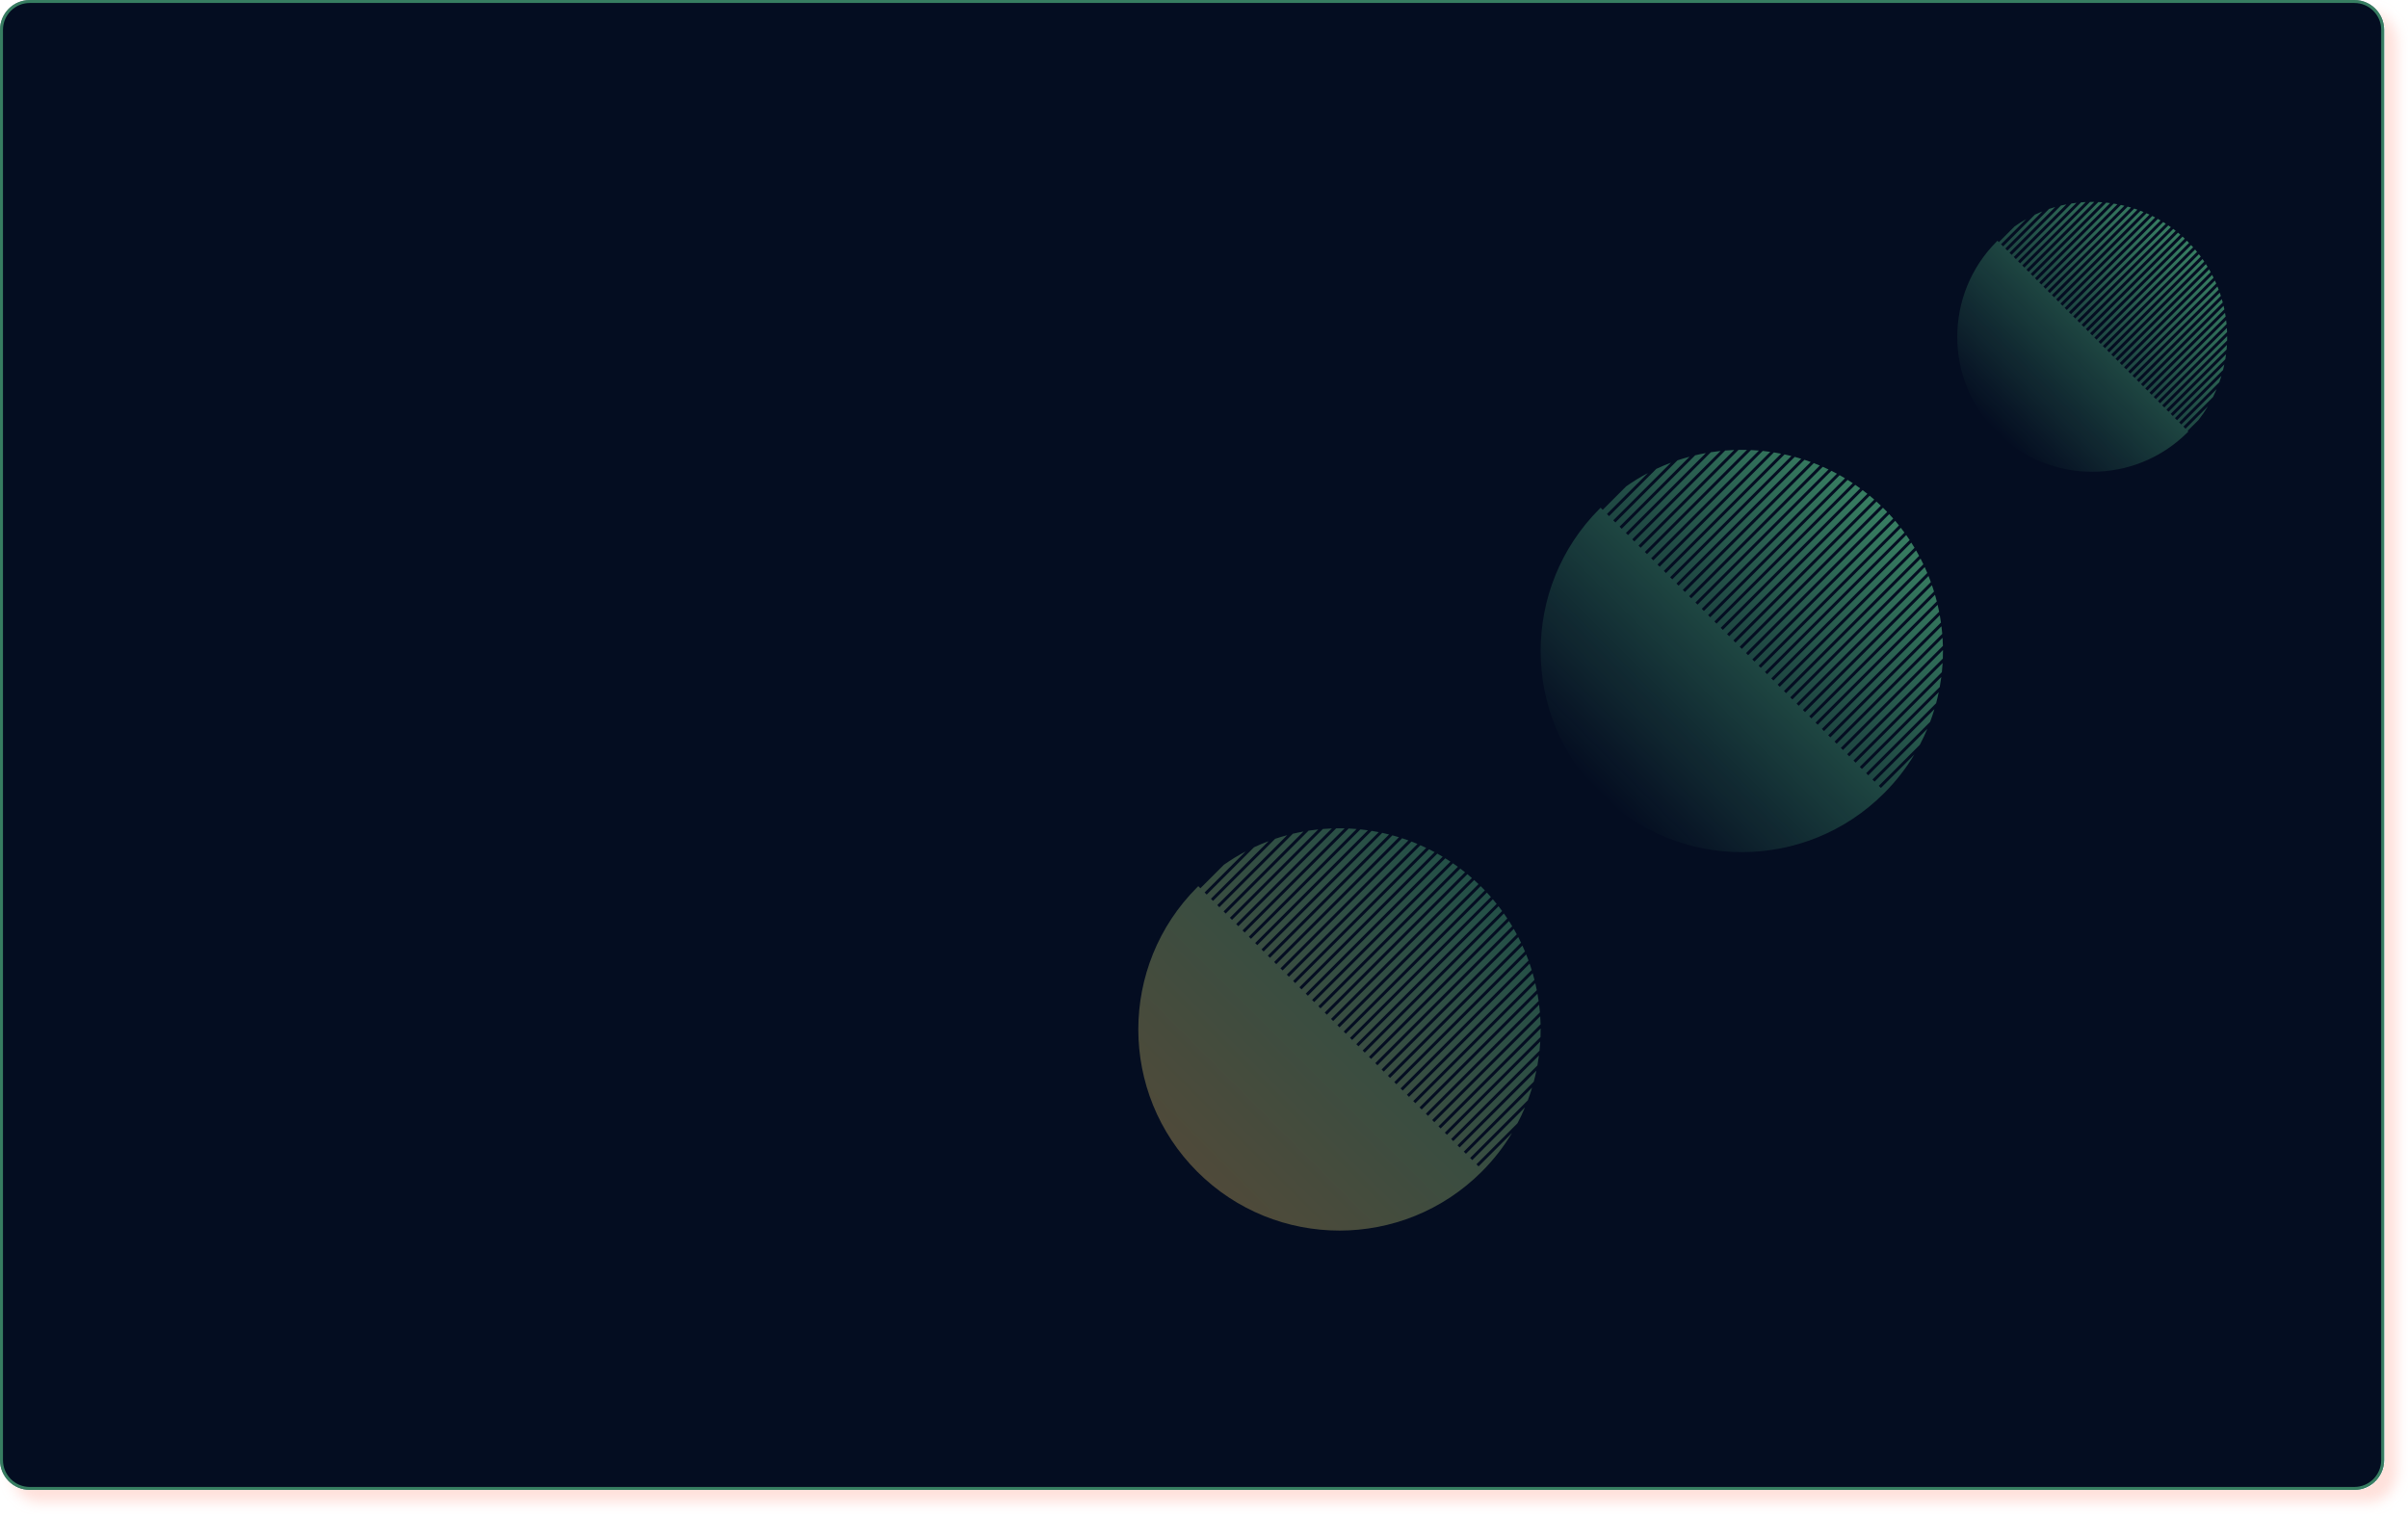
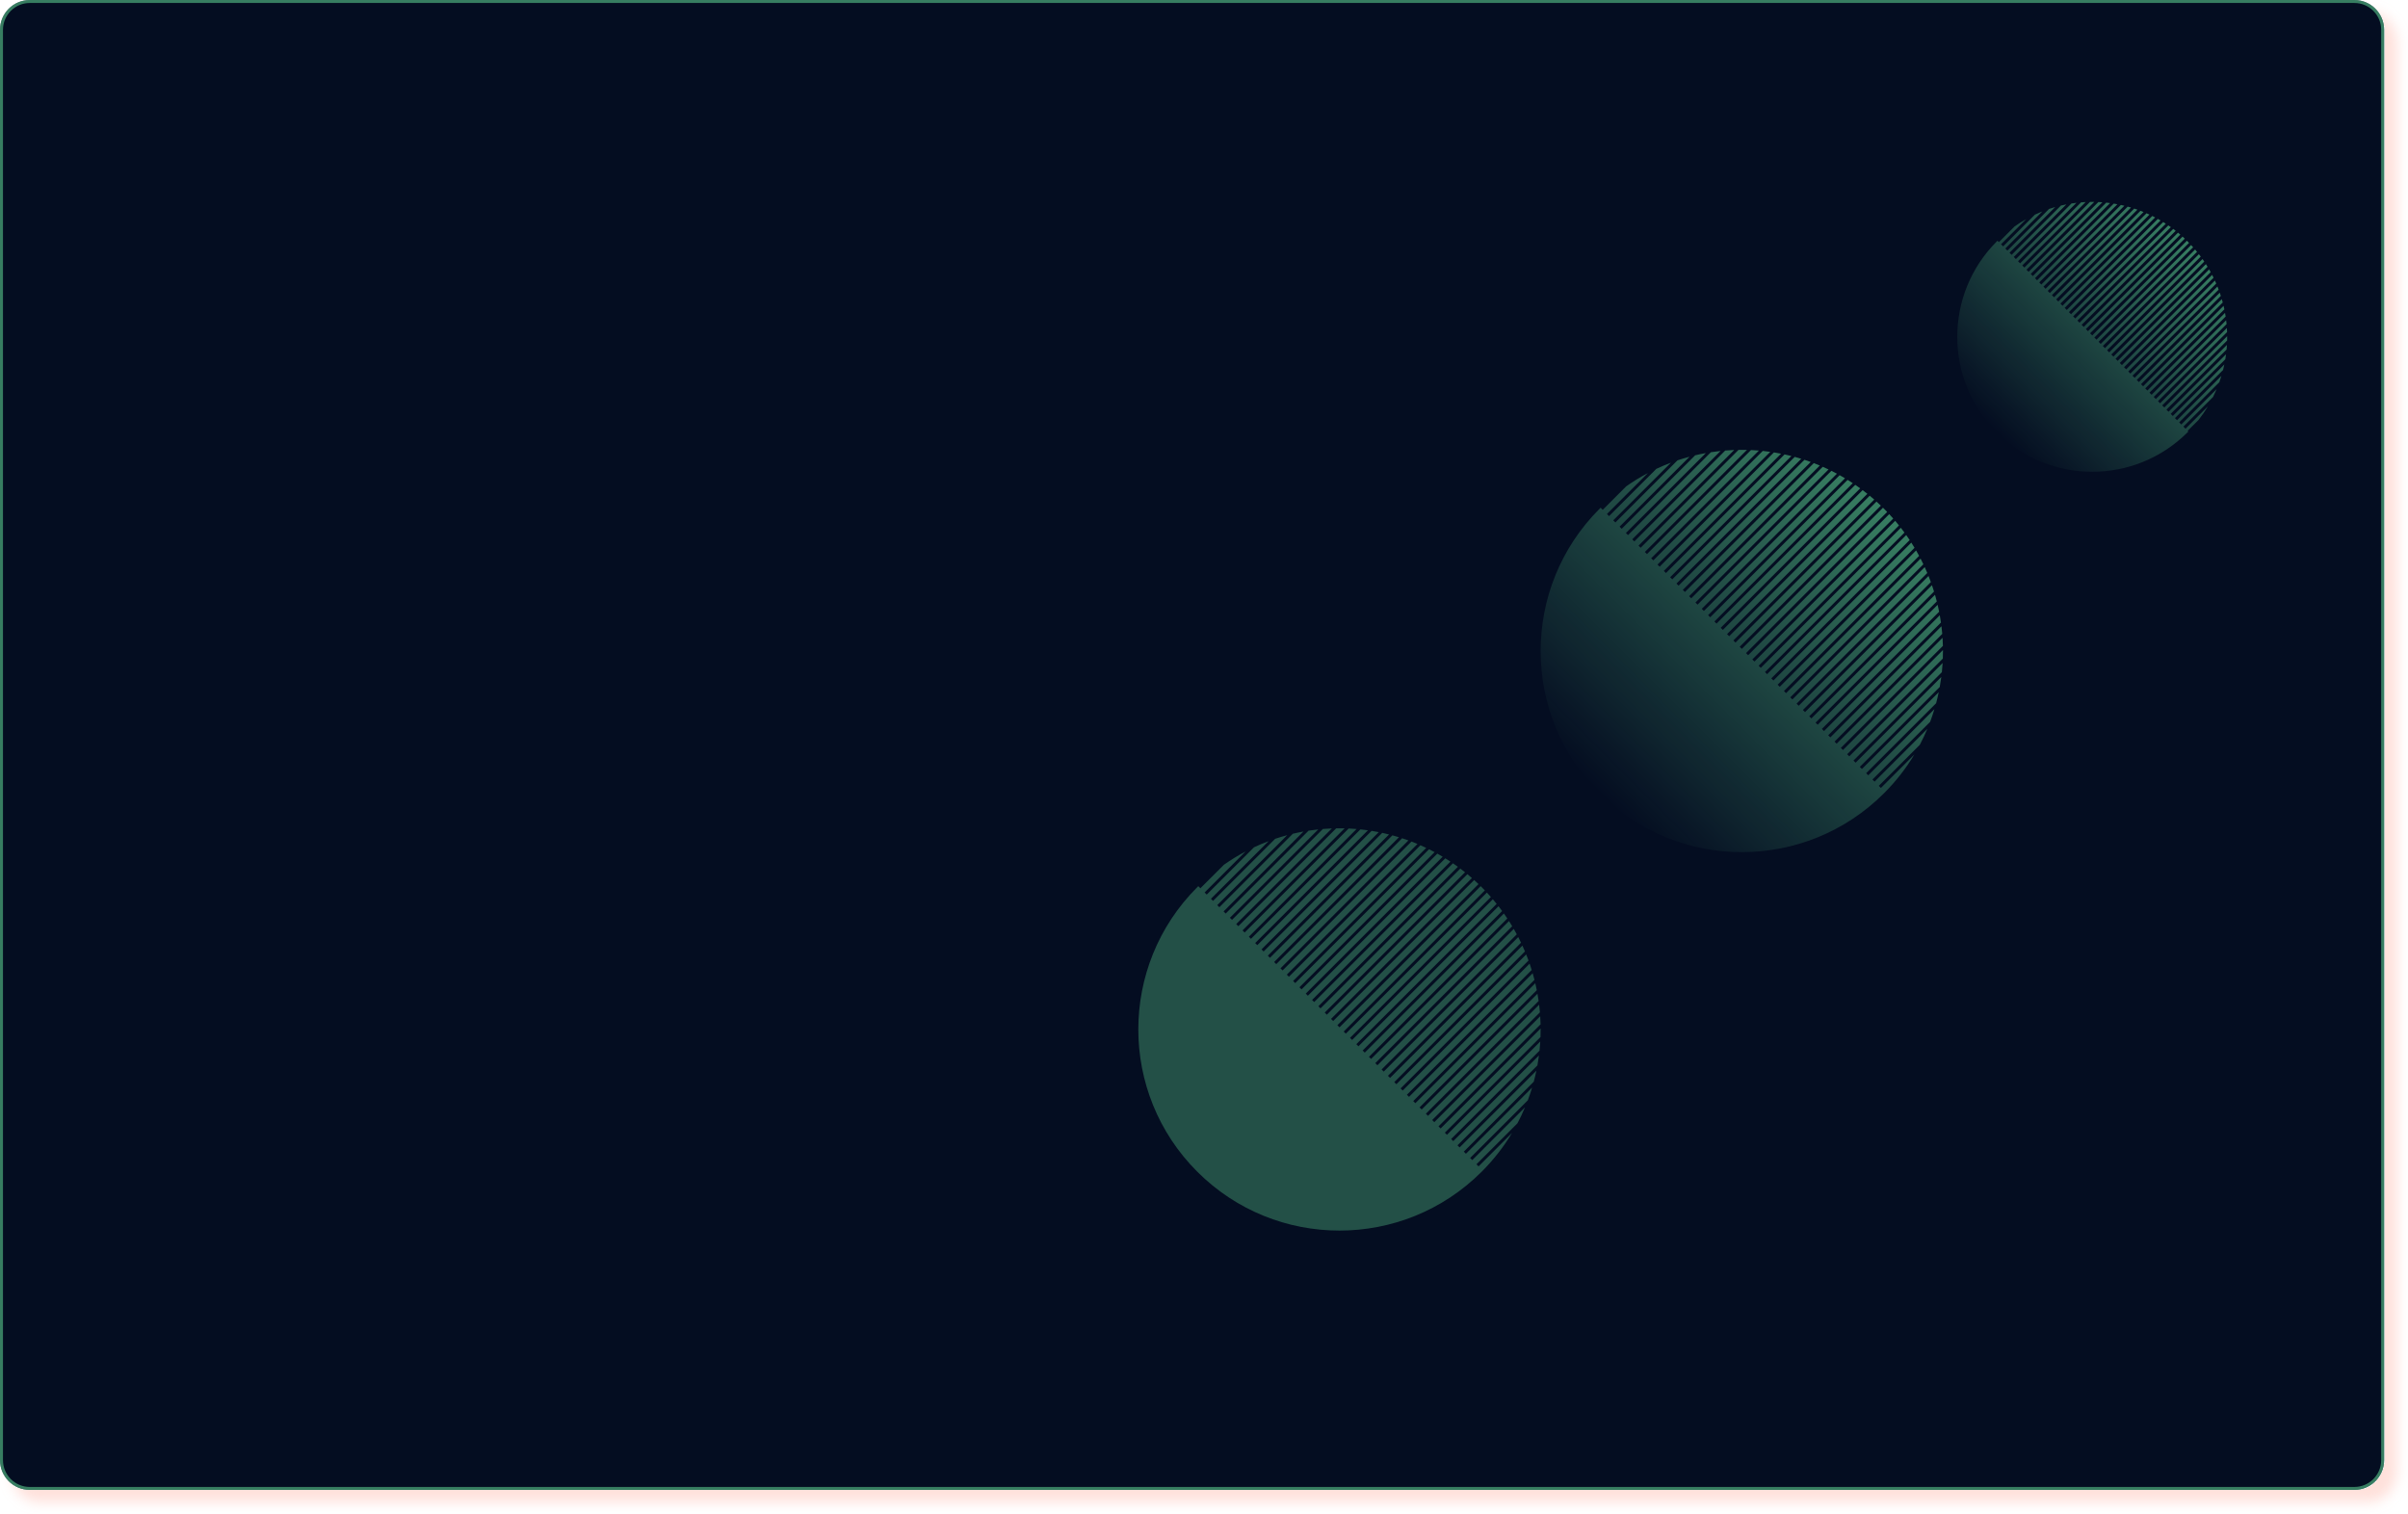
<svg xmlns="http://www.w3.org/2000/svg" width="808" height="508" viewBox="0 0 808 508" fill="none">
  <g filter="url(#filter0_d)">
    <rect width="800" height="500" rx="10" fill="#040D21" />
    <rect x="0.5" y="0.5" width="799" height="499" rx="9.5" stroke="url(#paint0_linear)" stroke-opacity="0.5" />
  </g>
  <path fill-rule="evenodd" clip-rule="evenodd" d="M632.189 170.73C632.544 171.084 632.893 171.442 633.238 171.802L585.874 219.167L586.581 219.874L633.925 172.53C634.381 173.02 634.828 173.516 635.267 174.016L587.995 221.288L588.702 221.995L635.922 174.775C636.357 175.287 636.784 175.803 637.201 176.324L590.116 223.409L590.823 224.116L637.825 177.115C638.239 177.648 638.644 178.186 639.04 178.728L592.238 225.53L592.945 226.238L639.631 179.551C640.023 180.107 640.407 180.666 640.78 181.23L594.359 227.652L595.066 228.359L641.338 182.087C641.709 182.665 642.069 183.247 642.42 183.833L596.48 229.773L597.187 230.48L642.944 184.724C643.291 185.325 643.628 185.931 643.956 186.54L598.602 231.894L599.309 232.602L644.444 187.466C644.767 188.092 645.08 188.722 645.383 189.356L600.723 234.016L601.43 234.723L645.834 190.319C646.133 190.97 646.42 191.626 646.697 192.284L602.844 236.137L603.551 236.844L647.109 193.287C647.381 193.965 647.642 194.647 647.891 195.333L604.966 238.258L605.673 238.966L648.261 196.377C648.506 197.084 648.738 197.795 648.958 198.509L607.087 240.38L607.794 241.087L649.284 199.597C649.498 200.336 649.699 201.077 649.888 201.822L609.208 242.501L609.915 243.208L650.165 202.958C650.347 203.731 650.514 204.506 650.668 205.284L611.329 244.622L612.037 245.329L650.893 206.473C651.038 207.284 651.169 208.096 651.285 208.91L613.451 246.744L614.158 247.451L651.45 210.159C651.555 211.011 651.644 211.865 651.717 212.721L615.572 248.865L616.279 249.572L651.815 214.036C651.874 214.937 651.915 215.84 651.938 216.742L617.693 250.986L618.401 251.693L651.959 218.135C651.963 219.094 651.947 220.053 651.911 221.011L619.815 253.108L620.522 253.815L651.839 222.497C651.778 223.526 651.693 224.554 651.585 225.58L621.936 255.229L622.643 255.936L651.397 227.183C651.252 228.302 651.079 229.418 650.878 230.53L624.057 257.35L624.764 258.057L650.536 232.286C650.277 233.529 649.983 234.767 649.653 235.997L626.179 259.472L626.886 260.179L649.091 237.974C648.658 239.41 648.177 240.835 647.647 242.246L628.3 261.593L629.007 262.3L646.715 244.593C645.953 246.408 645.109 248.197 644.182 249.954L630.421 263.714L631.128 264.421L642.354 253.196C639.571 257.827 636.182 262.196 632.189 266.189C605.829 292.55 563.09 292.55 536.73 266.189C510.369 239.829 510.369 197.09 536.73 170.73C536.848 170.612 536.966 170.494 537.085 170.377L537.79 171.083L545.668 163.206C548.024 161.548 550.462 160.058 552.965 158.737L539.205 172.497L539.912 173.205L555.783 157.333C557.391 156.579 559.022 155.892 560.673 155.272L541.326 174.619L542.033 175.326L562.869 154.49C564.209 154.038 565.561 153.631 566.921 153.266L543.447 176.74L544.154 177.447L568.814 152.788C570 152.507 571.192 152.258 572.389 152.041L545.569 178.861L546.276 179.569L574.088 151.756C575.169 151.589 576.253 151.448 577.339 151.334L547.69 180.983L548.397 181.69L578.899 151.187C579.901 151.105 580.904 151.045 581.908 151.007L549.811 183.104L550.518 183.811L583.361 150.968C584.3 150.953 585.238 150.957 586.177 150.981L551.933 185.225L552.64 185.933L587.543 151.029C588.429 151.07 589.314 151.127 590.198 151.202L554.054 187.347L554.761 188.054L591.49 151.324C592.331 151.412 593.171 151.515 594.009 151.634L556.175 189.468L556.882 190.175L595.237 151.82C596.038 151.949 596.838 152.093 597.635 152.251L558.296 191.589L559.004 192.296L598.807 152.493C599.573 152.659 600.336 152.839 601.097 153.031L560.418 193.711L561.125 194.418L602.217 153.325C602.951 153.525 603.682 153.736 604.41 153.961L562.539 195.832L563.246 196.539L605.483 154.302C606.187 154.532 606.888 154.774 607.586 155.028L564.66 197.953L565.368 198.66L608.616 155.412C609.292 155.671 609.965 155.941 610.635 156.222L566.782 200.075L567.489 200.782L611.624 156.647C612.274 156.932 612.921 157.229 613.563 157.536L568.903 202.196L569.61 202.903L614.514 157.999C615.14 158.31 615.761 158.631 616.379 158.963L571.024 204.317L571.731 205.024L617.293 159.463C617.895 159.798 618.492 160.144 619.086 160.499L573.146 206.439L573.853 207.146L619.965 161.034C620.544 161.393 621.118 161.761 621.688 162.139L575.267 208.56L575.974 209.267L622.533 162.708C623.09 163.089 623.643 163.479 624.19 163.879L577.388 210.681L578.095 211.388L625.003 164.481C625.538 164.884 626.069 165.297 626.595 165.718L579.51 212.803L580.217 213.51L627.374 166.352C627.889 166.777 628.398 167.21 628.903 167.652L581.631 214.924L582.338 215.631L629.651 168.318C630.145 168.764 630.633 169.218 631.117 169.681L583.752 217.045L584.459 217.752L631.834 170.377C631.953 170.494 632.071 170.612 632.189 170.73Z" fill="url(#paint1_linear)" fill-opacity="0.5" />
  <path fill-rule="evenodd" clip-rule="evenodd" d="M670.018 81.018C670.097 80.939 670.177 80.86 670.256 80.782L670.73 81.255L676.014 75.971C677.272 75.085 678.565 74.272 679.888 73.529L671.446 81.971L672.153 82.678L682.8 72.032C683.631 71.642 684.473 71.278 685.322 70.941L672.869 83.394L673.576 84.102L687.553 70.124C688.241 69.892 688.933 69.678 689.629 69.481L674.292 84.817L674.999 85.525L691.541 68.983C692.147 68.839 692.756 68.707 693.366 68.589L675.715 86.24L676.422 86.948L695.079 68.29C695.63 68.205 696.183 68.13 696.736 68.065L677.138 87.663L677.845 88.371L698.307 67.909C698.817 67.867 699.328 67.834 699.839 67.809L678.561 89.087L679.268 89.794L701.3 67.762C701.777 67.754 702.255 67.754 702.732 67.761L679.984 90.51L680.691 91.217L704.105 67.803C704.555 67.823 705.006 67.85 705.455 67.884L681.407 91.933L682.114 92.64L706.753 68.001C707.18 68.045 707.607 68.096 708.033 68.152L682.83 93.356L683.537 94.063L709.266 68.333C709.673 68.399 710.08 68.47 710.485 68.547L684.253 94.779L684.96 95.486L711.661 68.785C712.05 68.869 712.438 68.959 712.825 69.053L685.676 96.202L686.383 96.909L713.949 69.343C714.321 69.444 714.693 69.55 715.063 69.661L687.099 97.625L687.806 98.332L716.14 69.998C716.497 70.115 716.853 70.236 717.208 70.362L688.522 99.048L689.229 99.755L718.241 70.743C718.584 70.874 718.926 71.01 719.267 71.149L689.945 100.471L690.652 101.178L720.259 71.571C720.589 71.716 720.917 71.865 721.244 72.018L691.368 101.894L692.075 102.601L722.198 72.478C722.515 72.636 722.831 72.798 723.145 72.963L692.791 103.317L693.498 104.024L724.062 73.46C724.367 73.63 724.671 73.804 724.973 73.982L694.214 104.74L694.921 105.447L725.854 74.514C726.148 74.696 726.44 74.881 726.73 75.07L695.637 106.163L696.344 106.87L727.578 75.637C727.86 75.83 728.14 76.027 728.419 76.227L697.06 107.586L697.768 108.293L729.234 76.827C729.505 77.031 729.775 77.239 730.043 77.45L698.483 109.009L699.191 109.716L730.825 78.082C731.086 78.297 731.344 78.515 731.601 78.737L699.906 110.432L700.614 111.139L732.352 79.4C732.602 79.626 732.851 79.855 733.097 80.088L701.33 111.855L702.037 112.562L733.817 80.782C733.896 80.86 733.976 80.939 734.055 81.018C734.215 81.178 734.373 81.339 734.53 81.501L702.753 113.278L703.46 113.985L735.219 82.226C735.45 82.474 735.677 82.724 735.901 82.976L704.176 114.701L704.883 115.408L736.559 83.732C736.779 83.991 736.996 84.251 737.209 84.514L705.599 116.124L706.306 116.831L737.835 85.302C738.045 85.571 738.251 85.843 738.453 86.116L707.022 117.547L707.729 118.254L739.047 86.936C739.245 87.217 739.44 87.499 739.632 87.783L708.445 118.97L709.152 119.677L740.192 88.637C740.38 88.929 740.563 89.223 740.743 89.518L709.868 120.393L710.575 121.1L741.269 90.406C741.445 90.71 741.617 91.015 741.785 91.322L711.291 121.816L711.998 122.523L742.276 92.246C742.439 92.562 742.599 92.88 742.754 93.199L712.714 123.239L713.421 123.946L743.208 94.159C743.359 94.488 743.506 94.819 743.648 95.151L714.137 124.662L714.844 125.369L744.063 96.15C744.201 96.493 744.334 96.837 744.463 97.182L715.56 126.085L716.267 126.793L744.836 98.223C744.96 98.58 745.079 98.939 745.193 99.299L716.983 127.508L717.69 128.216L745.522 100.383C745.63 100.756 745.734 101.13 745.832 101.505L718.406 128.931L719.113 129.639L746.114 102.638C746.205 103.028 746.292 103.419 746.373 103.811L719.829 130.355L720.536 131.062L746.602 104.996C746.675 105.405 746.743 105.814 746.805 106.225L721.252 131.778L721.959 132.485L746.976 107.468C747.029 107.898 747.075 108.329 747.116 108.76L722.675 133.201L723.382 133.908L747.221 110.069C747.25 110.523 747.273 110.978 747.289 111.433L724.098 134.624L724.805 135.331L747.317 112.819C747.319 113.302 747.314 113.785 747.301 114.267L725.521 136.047L726.228 136.754L747.237 115.745C747.206 116.263 747.166 116.78 747.118 117.296L726.944 137.47L727.651 138.177L746.94 118.888C746.867 119.45 746.784 120.011 746.69 120.57L728.367 138.893L729.074 139.6L746.362 122.312C746.233 122.934 746.09 123.554 745.934 124.172L729.79 140.316L730.497 141.023L745.393 126.127C745.178 126.842 744.944 127.553 744.693 128.259L731.213 141.739L731.92 142.446L743.799 130.567C743.426 131.458 743.022 132.339 742.59 133.209L732.636 143.162L733.343 143.869L740.874 136.339C739.922 137.922 738.865 139.46 737.703 140.942L734.059 144.585L734.291 144.817C734.213 144.896 734.134 144.976 734.055 145.055C716.372 162.738 687.702 162.738 670.018 145.055C652.335 127.372 652.335 98.701 670.018 81.018Z" fill="url(#paint2_linear)" fill-opacity="0.5" />
  <path fill-rule="evenodd" clip-rule="evenodd" d="M497.189 297.73C497.544 298.084 497.893 298.442 498.238 298.802L450.874 346.167L451.581 346.874L498.925 299.53C499.381 300.02 499.828 300.516 500.267 301.016L452.995 348.288L453.702 348.995L500.922 301.775C501.357 302.287 501.784 302.803 502.201 303.324L455.116 350.409L455.823 351.116L502.825 304.115C503.239 304.648 503.644 305.186 504.04 305.728L457.238 352.53L457.945 353.238L504.631 306.551C505.023 307.107 505.407 307.666 505.78 308.23L459.359 354.652L460.066 355.359L506.338 309.087C506.709 309.665 507.069 310.247 507.42 310.833L461.48 356.773L462.187 357.48L507.944 311.724C508.291 312.325 508.628 312.931 508.956 313.54L463.602 358.894L464.309 359.602L509.444 314.466C509.767 315.092 510.08 315.722 510.383 316.356L465.723 361.016L466.43 361.723L510.834 317.319C511.133 317.97 511.42 318.626 511.697 319.284L467.844 363.137L468.551 363.844L512.109 320.287C512.381 320.965 512.642 321.647 512.891 322.333L469.966 365.258L470.673 365.966L513.261 323.377C513.506 324.084 513.738 324.795 513.958 325.509L472.087 367.38L472.794 368.087L514.284 326.597C514.498 327.336 514.699 328.077 514.888 328.822L474.208 369.501L474.915 370.208L515.165 329.958C515.347 330.731 515.514 331.506 515.668 332.284L476.329 371.622L477.037 372.329L515.893 333.473C516.038 334.284 516.169 335.096 516.285 335.91L478.451 373.744L479.158 374.451L516.45 337.159C516.555 338.011 516.644 338.865 516.717 339.721L480.572 375.865L481.279 376.572L516.815 341.036C516.874 341.937 516.915 342.84 516.938 343.742L482.693 377.986L483.401 378.693L516.959 345.135C516.963 346.094 516.947 347.053 516.911 348.011L484.815 380.108L485.522 380.815L516.839 349.497C516.778 350.526 516.693 351.554 516.585 352.58L486.936 382.229L487.643 382.936L516.397 354.183C516.252 355.302 516.079 356.418 515.878 357.53L489.057 384.35L489.764 385.057L515.536 359.286C515.277 360.529 514.983 361.767 514.653 362.997L491.179 386.472L491.886 387.179L514.091 364.974C513.658 366.41 513.177 367.835 512.647 369.246L493.3 388.593L494.007 389.3L511.715 371.593C510.953 373.408 510.109 375.197 509.182 376.954L495.421 390.714L496.128 391.421L507.354 380.196C504.571 384.827 501.182 389.196 497.189 393.189C470.829 419.55 428.09 419.55 401.73 393.189C375.369 366.829 375.369 324.09 401.73 297.73C401.848 297.612 401.966 297.494 402.085 297.377L402.79 298.083L410.668 290.206C413.024 288.548 415.462 287.058 417.965 285.737L404.205 299.497L404.912 300.205L420.783 284.333C422.391 283.579 424.022 282.892 425.673 282.272L406.326 301.619L407.033 302.326L427.869 281.49C429.209 281.038 430.561 280.631 431.921 280.266L408.447 303.74L409.154 304.447L433.814 279.788C435 279.507 436.192 279.258 437.389 279.041L410.569 305.861L411.276 306.569L439.088 278.756C440.169 278.589 441.253 278.448 442.339 278.334L412.69 307.983L413.397 308.69L443.899 278.187C444.901 278.105 445.904 278.045 446.908 278.007L414.811 310.104L415.518 310.811L448.361 277.968C449.3 277.953 450.238 277.957 451.177 277.981L416.933 312.225L417.64 312.933L452.543 278.029C453.429 278.07 454.314 278.127 455.198 278.202L419.054 314.347L419.761 315.054L456.49 278.324C457.331 278.412 458.171 278.515 459.009 278.634L421.175 316.468L421.882 317.175L460.237 278.82C461.038 278.949 461.838 279.093 462.635 279.251L423.296 318.589L424.004 319.296L463.807 279.493C464.573 279.659 465.336 279.839 466.097 280.031L425.418 320.711L426.125 321.418L467.217 280.325C467.951 280.525 468.682 280.736 469.41 280.961L427.539 322.832L428.246 323.539L470.483 281.302C471.187 281.532 471.888 281.774 472.586 282.028L429.66 324.953L430.368 325.66L473.616 282.412C474.292 282.671 474.965 282.941 475.635 283.222L431.782 327.075L432.489 327.782L476.624 283.647C477.274 283.932 477.921 284.229 478.563 284.536L433.903 329.196L434.61 329.903L479.514 284.999C480.14 285.31 480.761 285.631 481.379 285.963L436.024 331.317L436.731 332.024L482.293 286.463C482.895 286.798 483.492 287.144 484.086 287.499L438.146 333.439L438.853 334.146L484.965 288.034C485.544 288.393 486.118 288.761 486.688 289.139L440.267 335.56L440.974 336.267L487.533 289.708C488.09 290.089 488.643 290.479 489.19 290.879L442.388 337.681L443.095 338.388L490.003 291.481C490.538 291.884 491.069 292.297 491.595 292.718L444.51 339.803L445.217 340.51L492.374 293.352C492.889 293.777 493.398 294.21 493.903 294.652L446.631 341.924L447.338 342.631L494.651 295.318C495.145 295.764 495.633 296.218 496.117 296.681L448.752 344.045L449.459 344.752L496.834 297.377C496.953 297.494 497.071 297.612 497.189 297.73Z" fill="url(#paint3_linear)" fill-opacity="0.3" />
  <defs>
    <filter id="filter0_d" x="0" y="0" width="808" height="508" filterUnits="userSpaceOnUse" color-interpolation-filters="sRGB">
      <feFlood flood-opacity="0" result="BackgroundImageFix" />
      <feColorMatrix in="SourceAlpha" type="matrix" values="0 0 0 0 0 0 0 0 0 0 0 0 0 0 0 0 0 0 127 0" result="hardAlpha" />
      <feOffset dx="4" dy="4" />
      <feGaussianBlur stdDeviation="2" />
      <feComposite in2="hardAlpha" operator="out" />
      <feColorMatrix type="matrix" values="0 0 0 0 1 0 0 0 0 0.522 0 0 0 0 0.431 0 0 0 0.25 0" />
      <feBlend mode="normal" in2="BackgroundImageFix" result="effect1_dropShadow" />
      <feBlend mode="normal" in="SourceGraphic" in2="effect1_dropShadow" result="shape" />
    </filter>
    <linearGradient id="paint0_linear" x1="0" y1="250" x2="800" y2="250" gradientUnits="userSpaceOnUse">
      <stop stop-color="#6beea2" />
      <stop offset="1" stop-color="#6beea2" />
    </linearGradient>
    <linearGradient id="paint1_linear" x1="632.543" y1="171.083" x2="537.083" y2="266.543" gradientUnits="userSpaceOnUse">
      <stop stop-color="#6beea2" />
      <stop offset="1" stop-color="#6beea2" stop-opacity="0" />
    </linearGradient>
    <linearGradient id="paint2_linear" x1="734.292" y1="81.255" x2="670.255" y2="145.292" gradientUnits="userSpaceOnUse">
      <stop stop-color="#6beea2" />
      <stop offset="1" stop-color="#6beea2" stop-opacity="0" />
    </linearGradient>
    <linearGradient id="paint3_linear" x1="497.543" y1="298.083" x2="401.626" y2="394" gradientUnits="userSpaceOnUse">
      <stop stop-color="#6beea2" />
-       <stop offset="1" stop-color="#FFD973" />
+       <stop offset="1" stop-color="#6beea2" />
    </linearGradient>
  </defs>
</svg>
